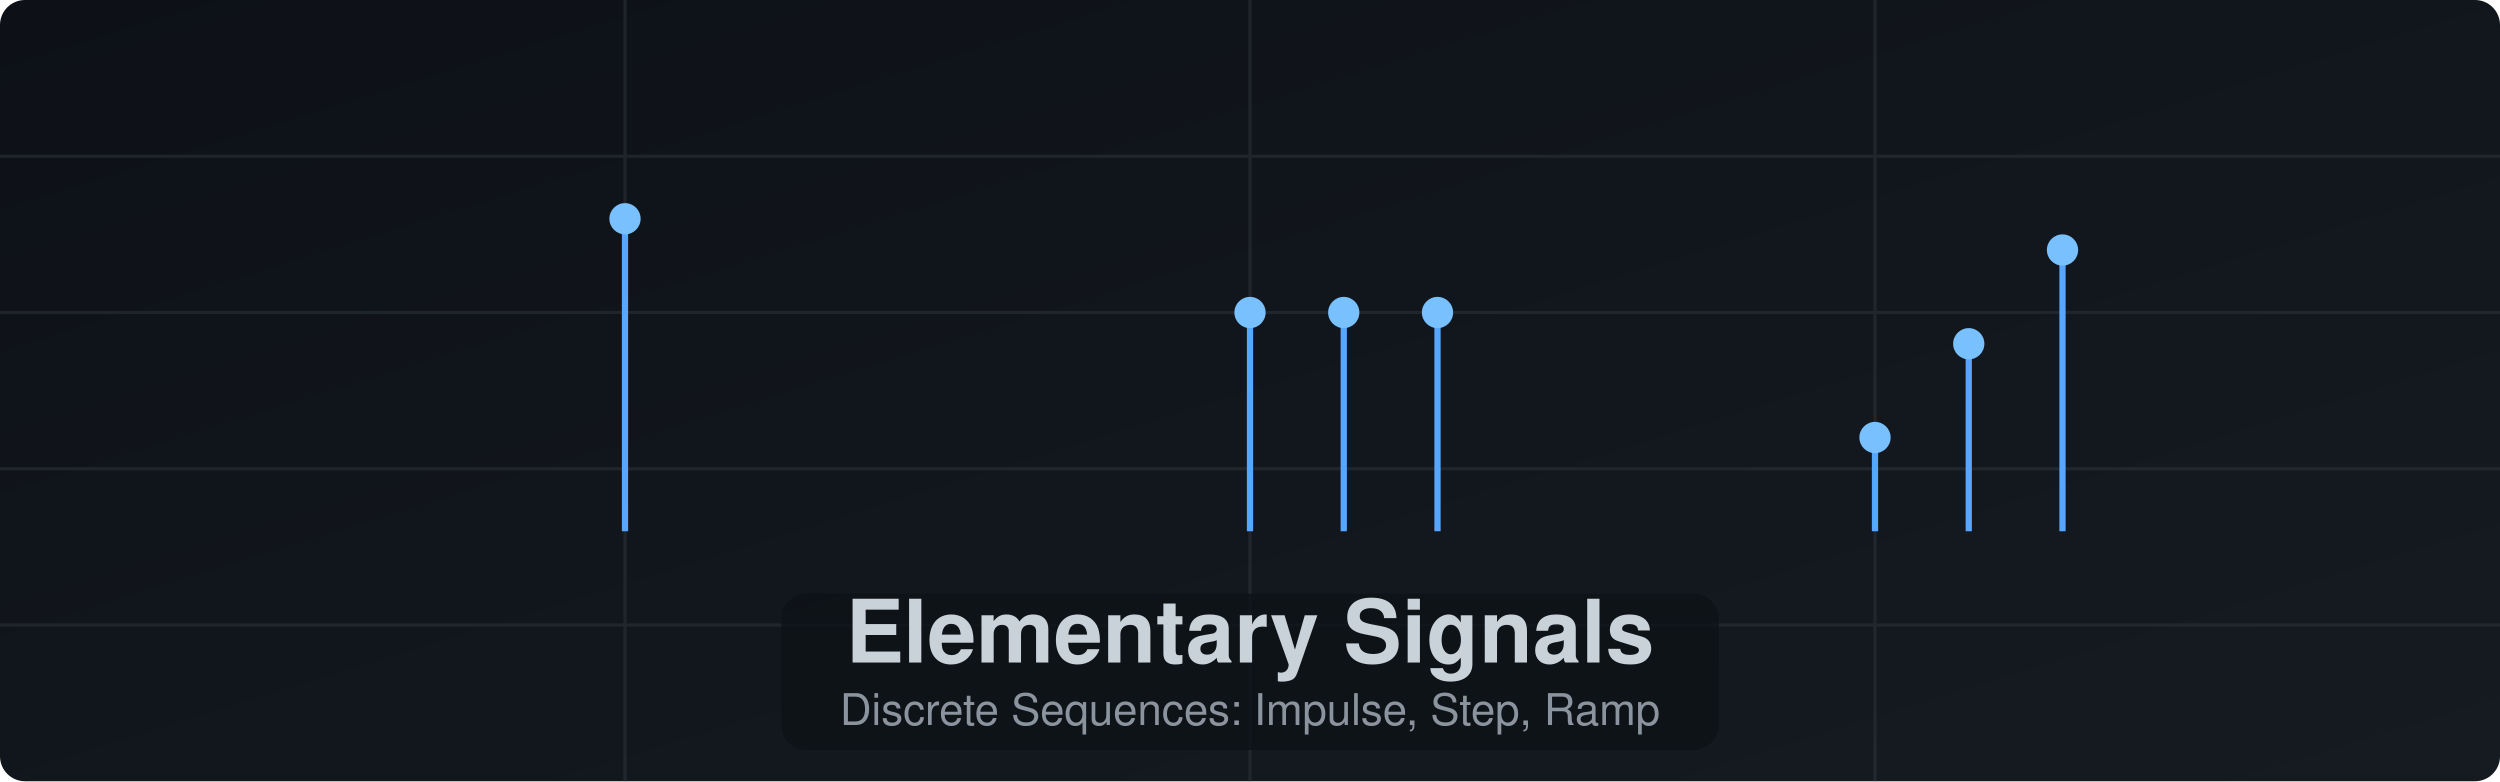
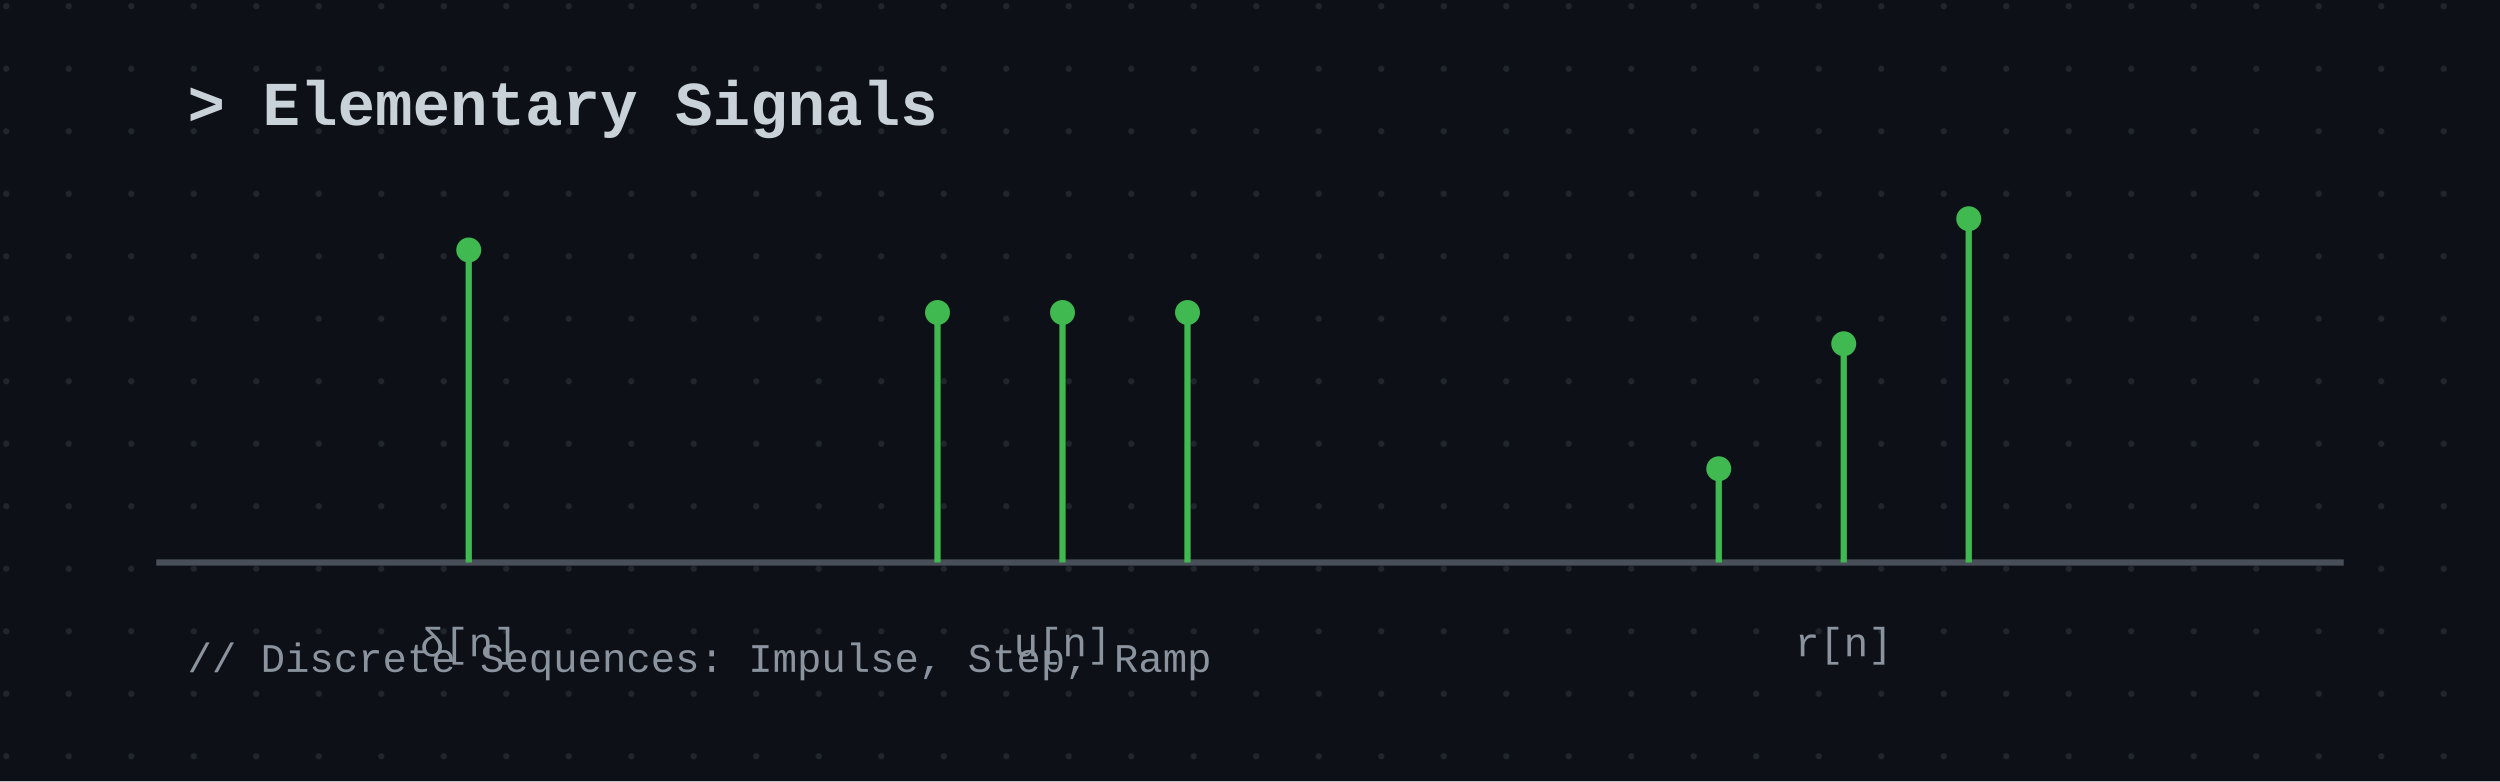
<svg xmlns="http://www.w3.org/2000/svg" width="800" height="250" viewBox="0 0 800 250">
  <defs>
-     <linearGradient id="bg" x1="0%" y1="0%" x2="100%" y2="100%">
-       <stop offset="0%" style="stop-color:#0d1117;stop-opacity:1" />
-       <stop offset="100%" style="stop-color:#161b22;stop-opacity:1" />
+     <style>
+       /* Single flat style block for GitHub Camo compatibility */
+       @keyframes sweep { 0% { transform: translateX(0); } 100% { transform: translateX(650px); } }
+       @keyframes popBar { 0%, 100% { transform: scaleY(0.1); } 50% { transform: scaleY(1); } }
+       @keyframes draw { 0% { stroke-dashoffset: 800; } 100% { stroke-dashoffset: 0; } }
+       @keyframes pulse { 0%, 100% { opacity: 0.3; } 50% { opacity: 1; } }
+       @keyframes slide { 0% { transform: translateX(-100px); } 50% { transform: translateX(200px); } 100% { transform: translateX(-100px); } }
+       @keyframes slideMatch { 0% { transform: translateX(-200px); filter: drop-shadow(0 0 0px #3fb950); } 50% { transform: translateX(0px); filter: drop-shadow(0 0 15px #3fb950); stroke: #3fb950; } 100% { transform: translateX(200px); filter: drop-shadow(0 0 0px #3fb950); } }
+       @keyframes spin { from { transform: rotate(0deg); } to { transform: rotate(360deg); } }
+       
+       .bg { fill: #0d1117; }
+       .axis { stroke: #484f58; stroke-width: 2; }
+       .stem { stroke: #3fb950; stroke-width: 2; }
+       .dot { fill: #3fb950; }
+       .bar { fill: #3fb950; transform-origin: center 180px; animation: popBar 2s ease-in-out infinite; }
+       .scanner { stroke: rgba(63, 185, 80, 0.8); stroke-width: 2; animation: sweep 4s linear infinite; }
+       .scanner-glow { fill: url(#grad-scan); animation: sweep 4s linear infinite; }
+       
+       .signal-draw { fill: none; stroke: #3fb950; stroke-width: 3; stroke-dasharray: 800; animation: draw 3s ease-in-out infinite alternate; }
+       .signal-static { fill: none; stroke: #484f58; stroke-width: 3; }
+       .signal-match { fill: none; stroke: #3fb950; stroke-width: 3; animation: slideMatch 4s ease-in-out infinite; }
+       
+       .box-static { fill: rgba(72,79,88,0.2); stroke: #484f58; stroke-width: 2; }
+       .box-slide { fill: rgba(63,185,80,0.2); stroke: #3fb950; stroke-width: 2; animation: slide 4s ease-in-out infinite; }
+       
+       .ring { fill: none; stroke: #21262d; stroke-width: 2; }
+       .ring-dashed { fill: none; stroke: #484f58; stroke-width: 3; stroke-dasharray: 10,10; }
+       .arc-spin { fill: none; stroke: #3fb950; stroke-width: 4; stroke-dasharray: 50, 200; transform-origin: 400px 125px; animation: spin 3s linear infinite; }
+       
+       .radar-sweep { fill: url(#grad-radar); transform-origin: 400px 125px; animation: spin 4s linear infinite; }
+       .radar-line { stroke: #3fb950; stroke-width: 2; transform-origin: 400px 125px; animation: spin 4s linear infinite; }
+       
+       .net1 { stroke: #3fb950; stroke-width: 2; opacity: 0.2; animation: pulse 2s infinite; }
+       .net2 { stroke: #3fb950; stroke-width: 2; opacity: 0.2; animation: pulse 2s infinite 1s; }
+       
+       .fade-group1 { animation: pulse 3s infinite 0s; }
+       .fade-group2 { animation: pulse 3s infinite 1s; }
+       .fade-group3 { animation: pulse 3s infinite 2s; }
+       .stem-group { animation: pulse 4s infinite; }
+       
+       .text-title { font-family: 'Consolas', 'Courier New', monospace; font-size: 20px; font-weight: 600; fill: #c9d1d9; }
+       .text-sub { font-family: 'Consolas', 'Courier New', monospace; font-size: 13px; fill: #8b949e; }
+     </style>
+     <linearGradient id="grad-scan" x1="0%" y1="0%" x2="100%" y2="0%">
+       <stop offset="0%" style="stop-color:rgba(63,185,80,0)" />
+       <stop offset="100%" style="stop-color:rgba(63,185,80,0.2)" />
    </linearGradient>
-     <style>
-       @keyframes pulseText {
-         0%, 100% { opacity: 0.85; }
-         50% { opacity: 1; text-shadow: 0 0 10px rgba(88, 166, 255, 0.4); }
-       }
-       .title {
-         font-family: -apple-system, BlinkMacSystemFont, "Segoe UI", Helvetica, Arial, sans-serif;
-         font-size: 28px;
-         font-weight: 700;
-         fill: #c9d1d9;
-         text-anchor: middle;
-         animation: pulseText 4s ease-in-out infinite;
-       }
-       .subtitle {
-         font-family: -apple-system, BlinkMacSystemFont, "Segoe UI", Helvetica, Arial, sans-serif;
-         font-size: 14px;
-         font-weight: 400;
-         fill: #8b949e;
-         text-anchor: middle;
-       }
-       .grid-line { stroke: #30363d; stroke-width: 1; opacity: 0.5; }
-     </style>
+     <linearGradient id="grad-radar" x1="0%" y1="0%" x2="100%" y2="0%">
+       <stop offset="0%" style="stop-color:rgba(63,185,80,0)" />
+       <stop offset="100%" style="stop-color:rgba(63,185,80,0.4)" />
+     </linearGradient>
  </defs>
-   <rect width="100%" height="100%" fill="url(#bg)" rx="8" />
-   <g class="grid-line">
-     <line x1="0" y1="50" x2="800" y2="50" />
-     <line x1="0" y1="100" x2="800" y2="100" />
-     <line x1="0" y1="150" x2="800" y2="150" />
-     <line x1="0" y1="200" x2="800" y2="200" />
-     <line x1="200" y1="0" x2="200" y2="250" />
-     <line x1="400" y1="0" x2="400" y2="250" />
-     <line x1="600" y1="0" x2="600" y2="250" />
+   <rect class="bg" width="800" height="250" />
+   <pattern id="grid" width="20" height="20" patternUnits="userSpaceOnUse">
+     <circle cx="2" cy="2" r="1" fill="#21262d" />
+   </pattern>
+   <rect width="800" height="250" fill="url(#grid)" />
+   <line class="axis" x1="50" y1="180" x2="750" y2="180" />
+   <g class="fade-group1">
+     <line x1="150" y1="180" x2="150" y2="80" class="stem" />
+     <circle cx="150" cy="80" r="4" class="dot" />
+     <text x="150" y="210" class="text-sub" text-anchor="middle">δ[n]</text>
  </g>
-   <svg x="0" y="20" width="800" height="200">
-     <style>
-       @keyframes pulseStem {
-         0%, 100% { opacity: 0.5; }
-         50% { opacity: 1; stroke-width: 4; }
-       }
-       .stem { animation: pulseStem 2s infinite; stroke: #58a6ff; stroke-width: 2; }
-     </style>
-     <line x1="200" y1="150" x2="200" y2="50" class="stem" style="animation-delay: 0s" />
-     <circle cx="200" cy="50" r="5" fill="#79c0ff" />
-     <line x1="400" y1="150" x2="400" y2="80" class="stem" style="animation-delay: 0.5s" />
-     <line x1="430" y1="150" x2="430" y2="80" class="stem" style="animation-delay: 0.5s" />
-     <line x1="460" y1="150" x2="460" y2="80" class="stem" style="animation-delay: 0.5s" />
-     <circle cx="400" cy="80" r="5" fill="#79c0ff" />
-     <circle cx="430" cy="80" r="5" fill="#79c0ff" />
-     <circle cx="460" cy="80" r="5" fill="#79c0ff" />
-     <line x1="600" y1="150" x2="600" y2="120" class="stem" style="animation-delay: 1s" />
-     <line x1="630" y1="150" x2="630" y2="90" class="stem" style="animation-delay: 1s" />
-     <line x1="660" y1="150" x2="660" y2="60" class="stem" style="animation-delay: 1s" />
-     <circle cx="600" cy="120" r="5" fill="#79c0ff" />
-     <circle cx="630" cy="90" r="5" fill="#79c0ff" />
-     <circle cx="660" cy="60" r="5" fill="#79c0ff" />
-   </svg>
-   <rect x="250" y="190" width="300" height="50" fill="#0d1117" opacity="0.8" rx="8" />
-   <text x="400" y="212" class="title">Elementary Signals</text>
-   <text x="400" y="232" class="subtitle">Discrete Sequences: Impulse, Step, Ramp</text>
+   <g class="fade-group2">
+     <line x1="300" y1="180" x2="300" y2="100" class="stem" />
+     <circle cx="300" cy="100" r="4" class="dot" />
+     <line x1="340" y1="180" x2="340" y2="100" class="stem" />
+     <circle cx="340" cy="100" r="4" class="dot" />
+     <line x1="380" y1="180" x2="380" y2="100" class="stem" />
+     <circle cx="380" cy="100" r="4" class="dot" />
+     <text x="340" y="210" class="text-sub" text-anchor="middle">u[n]</text>
+   </g>
+   <g class="fade-group3">
+     <line x1="550" y1="180" x2="550" y2="150" class="stem" />
+     <circle cx="550" cy="150" r="4" class="dot" />
+     <line x1="590" y1="180" x2="590" y2="110" class="stem" />
+     <circle cx="590" cy="110" r="4" class="dot" />
+     <line x1="630" y1="180" x2="630" y2="70" class="stem" />
+     <circle cx="630" cy="70" r="4" class="dot" />
+     <text x="590" y="210" class="text-sub" text-anchor="middle">r[n]</text>
+   </g>
+   <text x="60" y="40" class="text-title">&gt; Elementary Signals</text>
+   <text x="60" y="215" class="text-sub">// Discrete Sequences: Impulse, Step, Ramp</text>
</svg>
